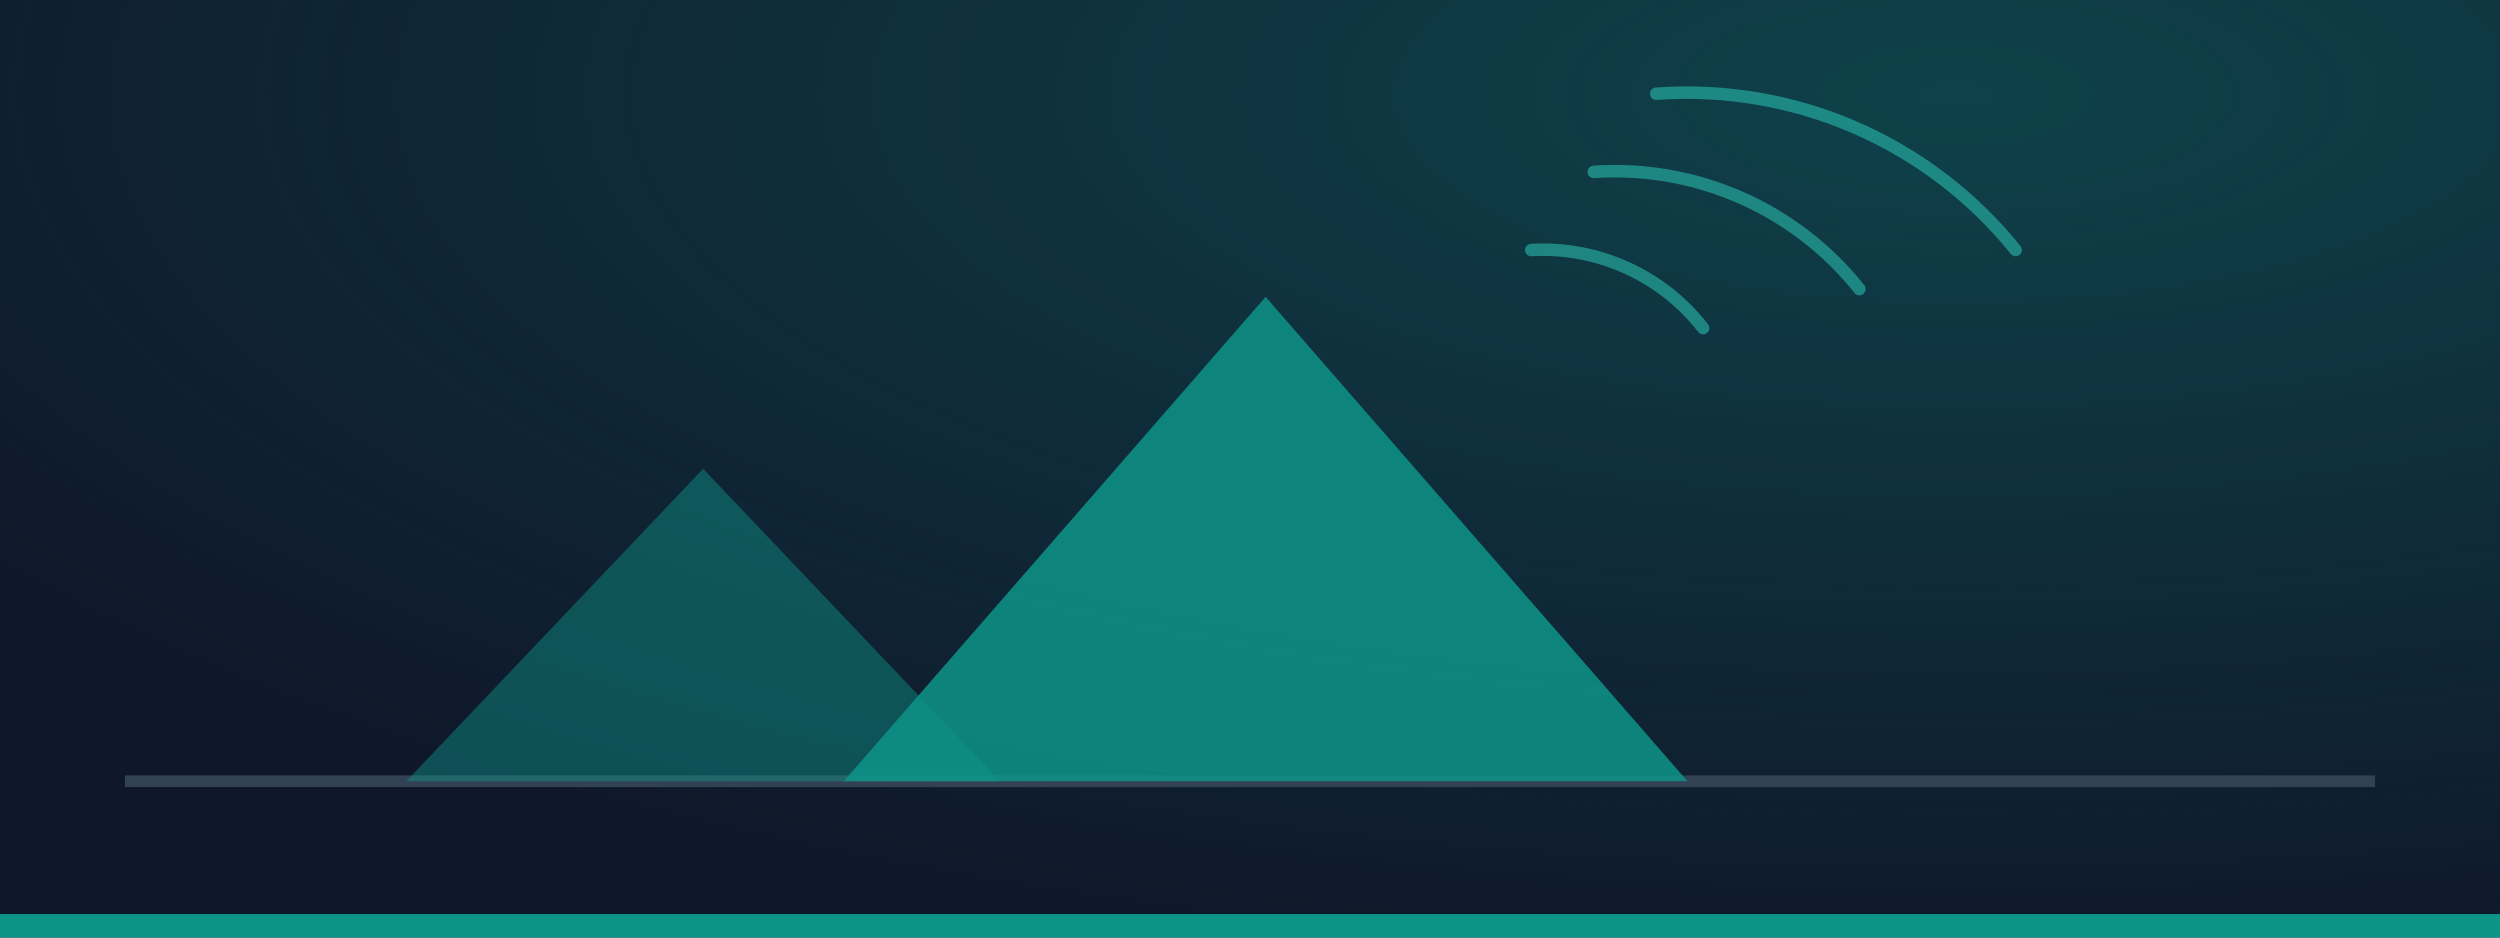
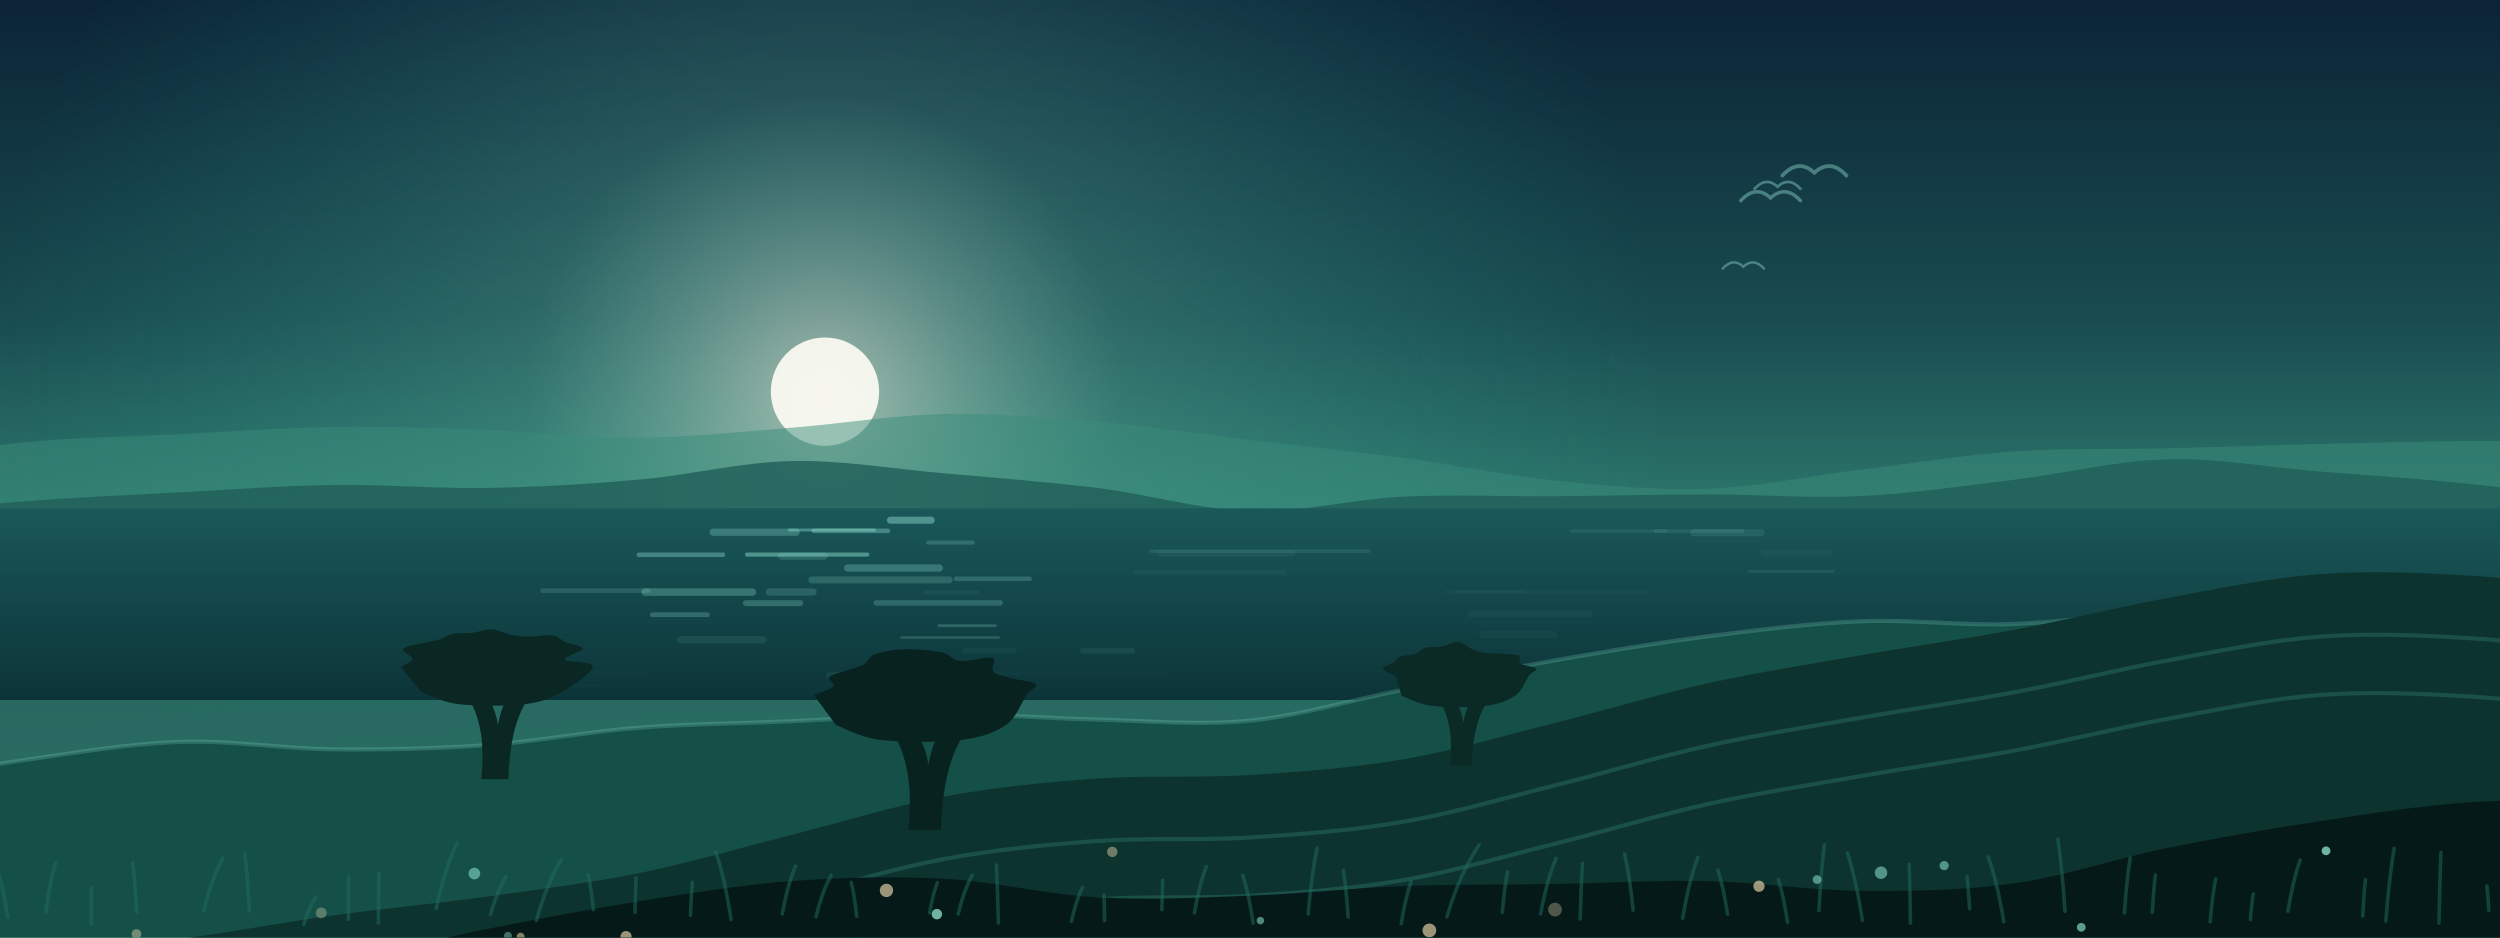
- <svg xmlns="http://www.w3.org/2000/svg" viewBox="0 0 320 120" width="320" height="120" preserveAspectRatio="xMidYMid slice">
+ <svg xmlns="http://www.w3.org/2000/svg" viewBox="0 0 1200 450" width="1200" height="450" preserveAspectRatio="xMidYMid slice">
  <defs>
-     <radialGradient id="g" cx="0.78" cy="0.1" r="0.95">
-       <stop offset="0" stop-color="#0D9488" stop-opacity="0.34" />
-       <stop offset="1" stop-color="#0D9488" stop-opacity="0" />
+     <linearGradient id="g1" x1="0" y1="0" x2="0" y2="450" gradientUnits="userSpaceOnUse">
+       <stop offset="0" stop-color="#0B2436" />
+       <stop offset="0.34" stop-color="#194C50" />
+       <stop offset="0.64" stop-color="#358A78" />
+       <stop offset="1" stop-color="#9FD9B8" />
+     </linearGradient>
+     <radialGradient id="g2" cx="396" cy="190" r="400" gradientUnits="userSpaceOnUse">
+       <stop offset="0" stop-color="#FFFAE8" stop-opacity="0.6" />
+       <stop offset="0.36" stop-color="#7FE0C4" stop-opacity="0.2" />
+       <stop offset="1" stop-color="#2DD4BF" stop-opacity="0" />
    </radialGradient>
+     <linearGradient id="g3" x1="0" y1="244" x2="0" y2="336" gradientUnits="userSpaceOnUse">
+       <stop offset="0" stop-color="#1A585A" />
+       <stop offset="1" stop-color="#0C3438" />
+     </linearGradient>
  </defs>
-   <rect width="320" height="120" fill="#0F172A" />
-   <rect width="320" height="120" fill="url(#g)" />
-   <line x1="16" y1="100" x2="304" y2="100" stroke="#334155" stroke-width="1.5" />
-   <path d="M52 100l38-40 38 40z" fill="#0D9488" opacity="0.45" />
-   <path d="M108 100l54-62 54 62z" fill="#0D9488" opacity="0.85" />
-   <g fill="none" stroke="#2DD4BF" stroke-width="1.6" stroke-linecap="round" opacity="0.5">
-     <path d="M196 32a26 26 0 0 1 22 10" />
-     <path d="M204 22a40 40 0 0 1 34 15" />
-     <path d="M212 12a54 54 0 0 1 46 20" />
+   <rect width="1200" height="450" fill="url(#g1)" />
+   <rect width="1200" height="450" fill="url(#g2)" />
+   <circle cx="396" cy="188" r="26" fill="#FFFDF4" opacity="0.9" />
+   <g fill="none" stroke="#9AE6DA" stroke-width="1.3" stroke-linecap="round" opacity="0.4">
+     <path transform="translate(870.9 84.3) scale(1.4)" d="M-11 0q5.5 -6 11 -1q5.5 -5 11 1" />
+     <path transform="translate(849.9 96.3) scale(1.3)" d="M-11 0q5.5 -6 11 -1q5.5 -5 11 1" />
+     <path transform="translate(853.2 90.6) scale(1)" d="M-11 0q5.5 -6 11 -1q5.5 -5 11 1" />
+     <path transform="translate(836.8 128.9) scale(0.9)" d="M-11 0q5.5 -6 11 -1q5.5 -5 11 1" />
  </g>
-   <rect y="117" width="320" height="3" fill="#0D9488" />
+   <path d="M-60 221.9C-47.8 220.2 -11.1 214.4 13.3 212.2C37.8 209.9 62.2 209.6 86.7 208.4C111.1 207.1 135.6 205.3 160 205C184.4 204.6 208.9 205.5 233.3 206.4C257.8 207.3 282.2 210.3 306.7 210.1C331.1 209.9 355.6 207.2 380 205.3C404.4 203.4 428.9 199.2 453.3 198.7C477.8 198.2 502.2 200.4 526.7 202.5C551.1 204.6 575.6 208.3 600 211.2C624.4 214.1 648.9 216.6 673.3 219.8C697.8 223.1 722.2 228.2 746.7 230.7C771.1 233.2 795.6 235.5 820 234.6C844.4 233.7 868.9 228.4 893.3 225.4C917.8 222.5 942.2 218.4 966.7 216.7C991.1 215 1015.6 215.8 1040 215.2C1064.4 214.6 1088.9 213.7 1113.3 213.1C1137.8 212.5 1162.2 211.8 1186.7 211.7C1211.1 211.5 1247.8 212.2 1260 212.3L1260 490L-60 490Z" fill="#3A8C79" opacity="0.5" />
+   <path d="M-60 247.8C-47.8 246.6 -11.1 242.4 13.3 240.5C37.8 238.6 62.2 237.6 86.7 236.3C111.1 235 135.6 233.1 160 232.8C184.4 232.4 208.9 234.6 233.3 234.2C257.8 233.8 282.2 232.4 306.7 230.2C331.1 228.1 355.6 221.8 380 221.3C404.4 220.8 428.9 225.1 453.3 227.2C477.8 229.4 502.2 231.2 526.7 234.2C551.1 237.2 575.6 244.6 600 245.3C624.4 246.1 648.9 239.6 673.3 238.4C697.8 237.2 722.2 238.4 746.7 238.2C771.1 238 795.6 237.3 820 237.3C844.4 237.3 868.9 239.3 893.3 238.1C917.8 236.9 942.2 233.2 966.7 230.3C991.1 227.3 1015.6 221.1 1040 220.5C1064.4 219.8 1088.9 224.3 1113.3 226.3C1137.8 228.3 1162.2 229.8 1186.7 232.4C1211.1 234.9 1247.8 240 1260 241.5L1260 490L-60 490Z" fill="#1F5E58" opacity="0.8" />
+   <rect x="0" y="244" width="1200" height="92" fill="url(#g3)" />
+   <g fill="#9BEEDF">
+     <rect x="425.7" y="248" width="23" height="3.4" rx="1.7" opacity="0.406" />
+     <rect x="389.5" y="253.7" width="37.8" height="2.2" rx="1.1" opacity="0.334" />
+     <rect x="378.2" y="253.7" width="42.2" height="1.4" rx="0.7" opacity="0.368" />
+     <rect x="340.6" y="253.7" width="43.3" height="3.5" rx="1.7" opacity="0.262" />
+     <rect x="444.6" y="259.5" width="23.3" height="1.9" rx="0.9" opacity="0.189" />
+     <rect x="357.6" y="265.2" width="59.7" height="2" rx="1" opacity="0.425" />
+     <rect x="373.5" y="265.2" width="23.8" height="3.5" rx="1.8" opacity="0.162" />
+     <rect x="305.6" y="265.2" width="42.5" height="2.2" rx="1.1" opacity="0.343" />
+     <rect x="405.1" y="270.9" width="47.5" height="3.5" rx="1.7" opacity="0.269" />
+     <rect x="457.9" y="276.7" width="37.4" height="2.2" rx="1.1" opacity="0.192" />
+     <rect x="388" y="276.7" width="69.3" height="3.3" rx="1.7" opacity="0.182" />
+     <rect x="307.9" y="282.4" width="55.1" height="3.6" rx="1.8" opacity="0.264" />
+     <rect x="259.4" y="282.4" width="52.8" height="2.2" rx="1.1" opacity="0.156" />
+     <rect x="367.5" y="282.4" width="24.5" height="3.5" rx="1.7" opacity="0.165" />
+     <rect x="356.6" y="288.1" width="28.9" height="2.8" rx="1.4" opacity="0.237" />
+     <rect x="419.3" y="288.1" width="62.1" height="2.6" rx="1.3" opacity="0.214" />
+     <rect x="312" y="293.9" width="28.7" height="2.3" rx="1.2" opacity="0.232" />
+     <rect x="450" y="299.6" width="28.4" height="1.4" rx="0.7" opacity="0.2" />
+     <rect x="325.1" y="305.3" width="42.9" height="3.5" rx="1.8" opacity="0.087" />
+     <rect x="432.1" y="305.3" width="47.9" height="1.4" rx="0.7" opacity="0.167" />
+     <rect x="461.8" y="311.1" width="26.3" height="2.5" rx="1.2" opacity="0.05" />
+     <rect x="518.4" y="311.1" width="26.5" height="2.6" rx="1.3" opacity="0.078" />
+     <rect x="213.8" y="316.8" width="28.8" height="1.8" rx="0.9" opacity="0.1" />
+     <rect x="396.5" y="322.5" width="20.4" height="3.2" rx="1.6" opacity="0.063" />
+     <rect x="400.9" y="322.5" width="51.4" height="3.6" rx="1.8" opacity="0.029" />
+     <rect x="439" y="328.3" width="21.8" height="2.6" rx="1.3" opacity="0.032" />
+     <rect x="241.7" y="328.3" width="48.9" height="1.4" rx="0.7" opacity="0.014" />
+     <rect x="238.5" y="334" width="37.3" height="2.2" rx="1.1" opacity="0" />
+     <rect x="531.2" y="334" width="17.7" height="2.1" rx="1.1" opacity="0" />
+   </g>
+   <g fill="#9BEEDF">
+     <rect x="793.9" y="254" width="43.5" height="1.8" rx="0.9" opacity="0.1" />
+     <rect x="811.3" y="254" width="35.7" height="3.4" rx="1.7" opacity="0.103" />
+     <rect x="753.3" y="254" width="46.7" height="1.8" rx="0.9" opacity="0.078" />
+     <rect x="555.3" y="263.8" width="66.5" height="3.5" rx="1.7" opacity="0.043" />
+     <rect x="845.2" y="263.8" width="34.2" height="3.3" rx="1.7" opacity="0.039" />
+     <rect x="551.5" y="263.8" width="106.3" height="1.6" rx="0.8" opacity="0.105" />
+     <rect x="839" y="273.5" width="41.5" height="1.5" rx="0.7" opacity="0.088" />
+     <rect x="543.8" y="273.5" width="73.6" height="2.4" rx="1.2" opacity="0.042" />
+     <rect x="443" y="283.3" width="27" height="2.1" rx="1.1" opacity="0.047" />
+     <rect x="699.1" y="283.3" width="32.1" height="1.4" rx="0.7" opacity="0.03" />
+     <rect x="693.5" y="283.3" width="97.4" height="1.5" rx="0.8" opacity="0.036" />
+     <rect x="704.3" y="293" width="60.2" height="3.3" rx="1.7" opacity="0.036" />
+     <rect x="997.6" y="302.8" width="32" height="3.1" rx="1.5" opacity="0.014" />
+     <rect x="709.9" y="302.8" width="37.7" height="3.6" rx="1.8" opacity="0.028" />
+     <rect x="833.1" y="302.8" width="40.5" height="2.8" rx="1.4" opacity="0.022" />
+     <rect x="926.7" y="312.5" width="81.9" height="2.3" rx="1.1" opacity="0.027" />
+     <rect x="473.6" y="322.3" width="85.3" height="1.8" rx="0.9" opacity="0.015" />
+     <rect x="236.3" y="322.3" width="74.8" height="2.7" rx="1.3" opacity="0.009" />
+     <rect x="591.7" y="332" width="69" height="2.6" rx="1.3" opacity="0" />
+   </g>
+   <path d="M-60 377.1C-47.8 375 -11.1 368.1 13.3 364.6C37.8 361.1 62.2 356.9 86.7 356.1C111.1 355.3 135.6 359.4 160 359.7C184.4 359.9 208.9 359.4 233.3 357.7C257.8 355.9 282.2 351.2 306.7 349.3C331.1 347.4 355.6 347.3 380 346.2C404.4 345.1 428.9 342.9 453.3 342.8C477.8 342.6 502.2 344.9 526.7 345.4C551.1 346 575.6 348.3 600 345.9C624.4 343.5 648.9 335.9 673.3 331.1C697.8 326.2 722.2 321.2 746.7 316.9C771.1 312.6 795.6 308.5 820 305.4C844.4 302.3 868.9 299.2 893.3 298.2C917.8 297.2 942.2 300.5 966.7 299.5C991.1 298.5 1015.6 295 1040 292.2C1064.4 289.3 1088.9 284.2 1113.3 282.3C1137.8 280.3 1162.2 280.9 1186.7 280.5C1211.1 280.1 1247.8 279.9 1260 279.8L1260 490L-60 490Z" fill="#155048" />
+   <path d="M-60 377.1C-47.8 375 -11.1 368.1 13.3 364.6C37.8 361.1 62.2 356.9 86.7 356.1C111.1 355.3 135.6 359.4 160 359.7C184.4 359.9 208.9 359.4 233.3 357.7C257.8 355.9 282.2 351.2 306.7 349.3C331.1 347.4 355.6 347.3 380 346.2C404.4 345.1 428.9 342.9 453.3 342.8C477.8 342.6 502.2 344.9 526.7 345.4C551.1 346 575.6 348.3 600 345.9C624.4 343.5 648.9 335.9 673.3 331.1C697.8 326.2 722.2 321.2 746.7 316.9C771.1 312.6 795.6 308.5 820 305.4C844.4 302.3 868.9 299.2 893.3 298.2C917.8 297.2 942.2 300.5 966.7 299.5C991.1 298.5 1015.6 295 1040 292.2C1064.4 289.3 1088.9 284.2 1113.3 282.3C1137.8 280.3 1162.2 280.9 1186.7 280.5C1211.1 280.1 1247.8 279.9 1260 279.8" fill="none" stroke="#8FEDD9" stroke-width="2" opacity="0.2" />
+   <path d="M-60 454.3C-47.8 454.9 -11.1 458.5 13.3 457.9C37.8 457.3 62.2 453.7 86.7 450.6C111.1 447.5 135.6 442.7 160 439.4C184.4 436 208.9 433.8 233.3 430.4C257.8 427 282.2 424 306.7 419.1C331.1 414.1 355.6 406.9 380 400.7C404.4 394.6 428.9 386.8 453.3 382.3C477.8 377.8 502.2 375.4 526.7 373.7C551.1 372 575.6 373.5 600 372C624.4 370.4 648.9 368.7 673.3 364.5C697.8 360.3 722.2 353 746.7 346.9C771.1 340.8 795.6 333.3 820 327.9C844.4 322.5 868.9 318.8 893.3 314.5C917.8 310.2 942.2 306.9 966.7 302.3C991.1 297.8 1015.6 291.6 1040 287.1C1064.4 282.7 1088.9 277.4 1113.3 275.6C1137.8 273.8 1162.2 274.9 1186.7 276.4C1211.1 277.8 1247.8 283.1 1260 284.5L1260 490L-60 490Z" fill="#0D332E" />
+   <g fill="none" stroke="#5EEAD4" stroke-width="2" opacity="0.16">
+     <path d="M-60 484.3C-47.8 484.9 -11.1 488.5 13.3 487.9C37.8 487.3 62.2 483.7 86.7 480.6C111.1 477.5 135.6 472.7 160 469.4C184.4 466 208.9 463.8 233.3 460.4C257.8 457 282.2 454 306.7 449.1C331.1 444.1 355.6 436.9 380 430.7C404.4 424.6 428.9 416.8 453.3 412.3C477.8 407.8 502.2 405.4 526.7 403.7C551.1 402 575.6 403.5 600 402C624.4 400.4 648.9 398.7 673.3 394.5C697.8 390.3 722.2 383 746.7 376.9C771.1 370.8 795.6 363.3 820 357.9C844.4 352.5 868.9 348.8 893.3 344.5C917.8 340.2 942.2 336.9 966.7 332.3C991.1 327.8 1015.6 321.6 1040 317.1C1064.4 312.7 1088.9 307.4 1113.3 305.6C1137.8 303.8 1162.2 304.9 1186.7 306.4C1211.1 307.8 1247.8 313.1 1260 314.5" />
+     <path d="M-60 512.3C-47.8 512.9 -11.1 516.5 13.3 515.9C37.8 515.3 62.2 511.7 86.7 508.6C111.1 505.5 135.6 500.7 160 497.4C184.4 494 208.9 491.8 233.3 488.4C257.8 485 282.2 482 306.7 477.1C331.1 472.1 355.6 464.9 380 458.7C404.4 452.6 428.9 444.8 453.3 440.3C477.8 435.8 502.2 433.4 526.7 431.7C551.1 430 575.6 431.5 600 430C624.4 428.4 648.9 426.7 673.3 422.5C697.8 418.3 722.2 411 746.7 404.9C771.1 398.8 795.6 391.3 820 385.9C844.4 380.5 868.9 376.8 893.3 372.5C917.8 368.2 942.2 364.9 966.7 360.3C991.1 355.8 1015.6 349.6 1040 345.1C1064.4 340.7 1088.9 335.4 1113.3 333.6C1137.8 331.8 1162.2 332.9 1186.7 334.4C1211.1 335.8 1247.8 341.1 1260 342.5" />
+   </g>
+   <g transform="translate(236 372) scale(1)" fill="#0A2723">
+     <path d="M-5 2c2 -20 -1 -32 -9 -44l7 -5c5 9 9 15 10 23c2 -11 7 -20 15 -27l6 6c-9 10 -15 20 -16 47Z" />
+     <path d="M-43.6 -52C-42.7 -52.6 -38.2 -54.2 -38 -55.6C-37.8 -57 -43.3 -59.2 -42.6 -60.5C-41.9 -61.7 -36.7 -62.4 -33.8 -63.2C-30.9 -63.9 -27.7 -64.3 -25.2 -65C-22.6 -65.8 -21.2 -67.3 -18.5 -67.8C-15.8 -68.4 -12.1 -67.9 -9 -68.3C-5.9 -68.6 -2.9 -70.1 0 -69.9C2.9 -69.8 5.8 -68.1 8.6 -67.5C11.4 -66.9 13.4 -66.5 16.8 -66.4C20.2 -66.3 25.9 -67.5 29 -67C32.1 -66.6 33.1 -64.8 35.5 -63.7C38 -62.7 43.7 -62.1 43.7 -60.7C43.6 -59.3 34.3 -56.8 35.2 -55.3C36 -53.9 48.8 -54.6 48.6 -52C48.4 -49.4 39.4 -43 34 -40C28.6 -37 24.3 -35 16 -34C7.7 -33 -7.7 -33 -16 -34C-24.3 -35 -31 -39 -34 -40Z" />
+   </g>
+   <g transform="translate(442 396) scale(1.2)" fill="#082220">
+     <path d="M-5 2c2 -20 -1 -32 -9 -44l7 -5c5 9 9 15 10 23c2 -11 7 -20 15 -27l6 6c-9 10 -15 20 -16 47Z" />
+     <path d="M-42.8 -52C-41.5 -52.6 -36.1 -54.1 -35.1 -55.3C-34.1 -56.5 -37.4 -58.2 -36.5 -59.3C-35.6 -60.3 -32 -61 -29.8 -61.8C-27.5 -62.6 -25 -63 -23.1 -64C-21.3 -65 -20.9 -67.1 -18.7 -68.1C-16.5 -69.1 -13.1 -69.7 -10 -70.1C-6.9 -70.4 -3.2 -70.4 0 -70.1C3.2 -69.9 6.6 -69.5 9.3 -68.8C11.9 -68 12.6 -65.9 15.8 -65.6C19 -65.2 26.4 -67.5 28.6 -66.8C30.7 -66.1 27.8 -62.8 28.9 -61.5C29.9 -60.2 32.2 -59.8 35 -59C37.8 -58.1 44.7 -57.5 45.9 -56.3C47.1 -55.2 44.3 -54.7 42.3 -52C40.3 -49.3 38.4 -43 34 -40C29.6 -37 24.3 -35 16 -34C7.7 -33 -7.7 -33 -16 -34C-24.3 -35 -31 -39 -34 -40Z" />
+   </g>
+   <g transform="translate(700 366) scale(0.8)" fill="#0B2A26">
+     <path d="M-5 2c2 -20 -1 -32 -9 -44l7 -5c5 9 9 15 10 23c2 -11 7 -20 15 -27l6 6c-9 10 -15 20 -16 47Z" />
+     <path d="M-37.8 -52C-39.1 -52.7 -45 -55 -45.2 -56.3C-45.4 -57.6 -40.7 -58.6 -39 -59.8C-37.3 -61 -37.2 -62.6 -34.9 -63.5C-32.7 -64.4 -28.2 -64.4 -25.7 -65.3C-23.1 -66.2 -22.3 -68.2 -19.7 -68.9C-17 -69.6 -13.1 -69.1 -9.8 -69.7C-6.5 -70.3 -3.1 -72.6 0 -72.3C3.1 -71.9 6 -68.8 8.7 -67.8C11.4 -66.7 13.2 -66.2 16.1 -65.8C18.9 -65.4 22.3 -65.6 25.7 -65.3C29.1 -65 34.6 -65 36.5 -64C38.4 -63.1 35.5 -60.7 37.2 -59.4C38.9 -58.1 45.7 -57.6 46.6 -56.4C47.5 -55.2 44.5 -54.7 42.4 -52C40.3 -49.3 38.4 -43 34 -40C29.6 -37 24.3 -35 16 -34C7.7 -33 -7.7 -33 -16 -34C-24.3 -35 -31 -39 -34 -40Z" />
+   </g>
+   <path d="M-60 467.9C-47.8 466.9 -11.1 462.6 13.3 461.8C37.8 460.9 62.2 463 86.7 462.9C111.1 462.8 135.6 464 160 461.2C184.4 458.4 208.9 450.7 233.3 446C257.8 441.2 282.2 436.5 306.7 432.6C331.1 428.8 355.6 424.7 380 422.9C404.4 421.1 428.9 420.5 453.3 421.8C477.8 423.1 502.2 429.4 526.7 430.7C551.1 432.1 575.6 430.9 600 429.9C624.4 429 648.9 426.3 673.3 425.3C697.8 424.4 722.2 424.7 746.7 424.3C771.1 423.9 795.6 422.4 820 422.9C844.4 423.5 868.9 427.4 893.3 427.6C917.8 427.8 942.2 427.4 966.7 424C991.1 420.6 1015.6 412 1040 407.1C1064.4 402.1 1088.9 397.9 1113.3 394.2C1137.8 390.5 1162.2 386.6 1186.7 385C1211.1 383.3 1247.8 384.4 1260 384.3L1260 490L-60 490Z" fill="#051A18" />
+   <g fill="none" stroke="#206B5C" stroke-width="1.7" stroke-linecap="round" opacity="0.5">
+     <path d="M-24.1 443.1q1 -11.4 2.4 -19.1M3.7 440.2q-2.6 -16.7 -6.5 -27.8M22.1 437.5q1.8 -14.1 4.6 -23.5M43.8 443.7q0 -10.5 0 -17.5M65.6 437.7q-0.8 -14.1 -1.9 -23.5M97.9 436.9q3.6 -14.9 9 -24.9M119.7 437.3q-0.9 -16.5 -2.2 -27.5M145.8 443.8q2.4 -8 5.9 -13.3M167.2 441.3q0 -12.2 0.1 -20.4M181.6 443.1q0.1 -14.3 0.3 -23.8M209.4 436q4 -19 10.1 -31.7M235.5 438.9q3 -10.9 7.4 -18.1M257.5 441.8q4.8 -17.5 11.9 -29.2M284.8 436.6q-1 -10.1 -2.5 -16.8M304.8 437.9q0.2 -9.9 0.5 -16.5M331.4 439.4q0.4 -9.5 0.9 -15.9M350.9 441.4q-2.9 -19.4 -7.3 -32.4M375.5 438.6q2.5 -13.7 6.3 -22.8M391.7 440.1q2.9 -12.1 7.3 -20.1M411.2 439.8q-1 -9.7 -2.6 -16.2M446.2 438.2q1.5 -8.7 3.7 -14.5M459.9 438.8q2.7 -11.2 6.7 -18.7M479.2 443q-0.4 -16.7 -0.9 -27.8M514.3 442.3q2.1 -9.8 5.3 -16.4M530.2 441.9q-0.1 -7.4 -0.3 -12.3M557.7 436.6q0.2 -8.4 0.4 -14M573.3 438.2q2.3 -13.3 5.7 -22.2M601.5 443.1q-2 -13.8 -5 -23M627.9 438.7q1.7 -19 4.3 -31.7M647.1 440.2q-0.9 -13.5 -2.3 -22.5M672.6 443.4q1.9 -12.2 4.8 -20.4M694.5 440.1q6.2 -20.8 15.5 -34.6M721.1 438q1 -11.7 2.5 -19.5M739.5 438.7q2.9 -16 7.4 -26.7M758.5 441.1q0.4 -16 1.1 -26.7M783.9 436.9q-1.6 -16.2 -4.1 -27M807.7 440.7q2.9 -17.5 7.3 -29.2M829.2 438.8q-1.9 -12.7 -4.6 -21.2M858 442.7q-1.8 -12.3 -4.4 -20.6M873.1 437.1q1 -18.9 2.6 -31.6M893.9 441.7q-2.9 -19.4 -7.2 -32.4M917 443.1q-0.2 -16.9 -0.6 -28.2M945.4 436.2q-0.5 -9.3 -1.2 -15.4M961.8 442.4q-3 -18.7 -7.5 -31.1M991.2 437.4q-1.4 -20.7 -3.4 -34.6M1019.7 438.2q1.1 -15.8 2.8 -26.4M1033.1 437.9q0.6 -10.8 1.5 -17.9M1060.9 442.4q1 -12.3 2.6 -20.5M1080.2 441.4q0.5 -7.4 1.4 -12.3M1098.2 437.4q2.4 -14.7 5.9 -24.6M1134.1 439.7q0.5 -10.5 1.3 -17.4M1145.2 442.1q1.6 -20.9 4 -34.9M1170.7 443.1q0.4 -20.4 0.9 -33.9M1194.6 437q-0.3 -7 -0.9 -11.7" />
+   </g>
+   <g>
+     <circle cx="1116.5" cy="408.4" r="2.1" fill="#9BF3E0" opacity="0.7" />
+     <circle cx="65.5" cy="448.3" r="2.3" fill="#FFE6B8" opacity="0.4" />
+     <circle cx="844.3" cy="425.4" r="2.7" fill="#FFE6B8" opacity="0.6" />
+     <circle cx="933.2" cy="415.5" r="2.2" fill="#9BF3E0" opacity="0.5" />
+     <circle cx="902.9" cy="418.9" r="3" fill="#9BF3E0" opacity="0.5" />
+     <circle cx="999" cy="445.1" r="2.1" fill="#9BF3E0" opacity="0.6" />
+     <circle cx="605" cy="441.9" r="1.8" fill="#9BF3E0" opacity="0.5" />
+     <circle cx="300.5" cy="449.6" r="2.7" fill="#FFE6B8" opacity="0.6" />
+     <circle cx="533.9" cy="408.9" r="2.5" fill="#FFE6B8" opacity="0.4" />
+     <circle cx="227.7" cy="419.3" r="2.8" fill="#9BF3E0" opacity="0.5" />
+     <circle cx="249.9" cy="449.6" r="1.9" fill="#FFE6B8" opacity="0.5" />
+     <circle cx="243.8" cy="449.2" r="1.9" fill="#9BF3E0" opacity="0.4" />
+     <circle cx="425.5" cy="427.4" r="3.2" fill="#FFE6B8" opacity="0.6" />
+     <circle cx="686.1" cy="446.6" r="3.3" fill="#FFE6B8" opacity="0.6" />
+     <circle cx="746.4" cy="436.6" r="3.3" fill="#FFE6B8" opacity="0.3" />
+     <circle cx="154.2" cy="438.2" r="2.6" fill="#FFE6B8" opacity="0.3" />
+     <circle cx="449.7" cy="438.8" r="2.5" fill="#9BF3E0" opacity="0.7" />
+     <circle cx="872.2" cy="422.2" r="2.1" fill="#9BF3E0" opacity="0.5" />
+   </g>
</svg>
